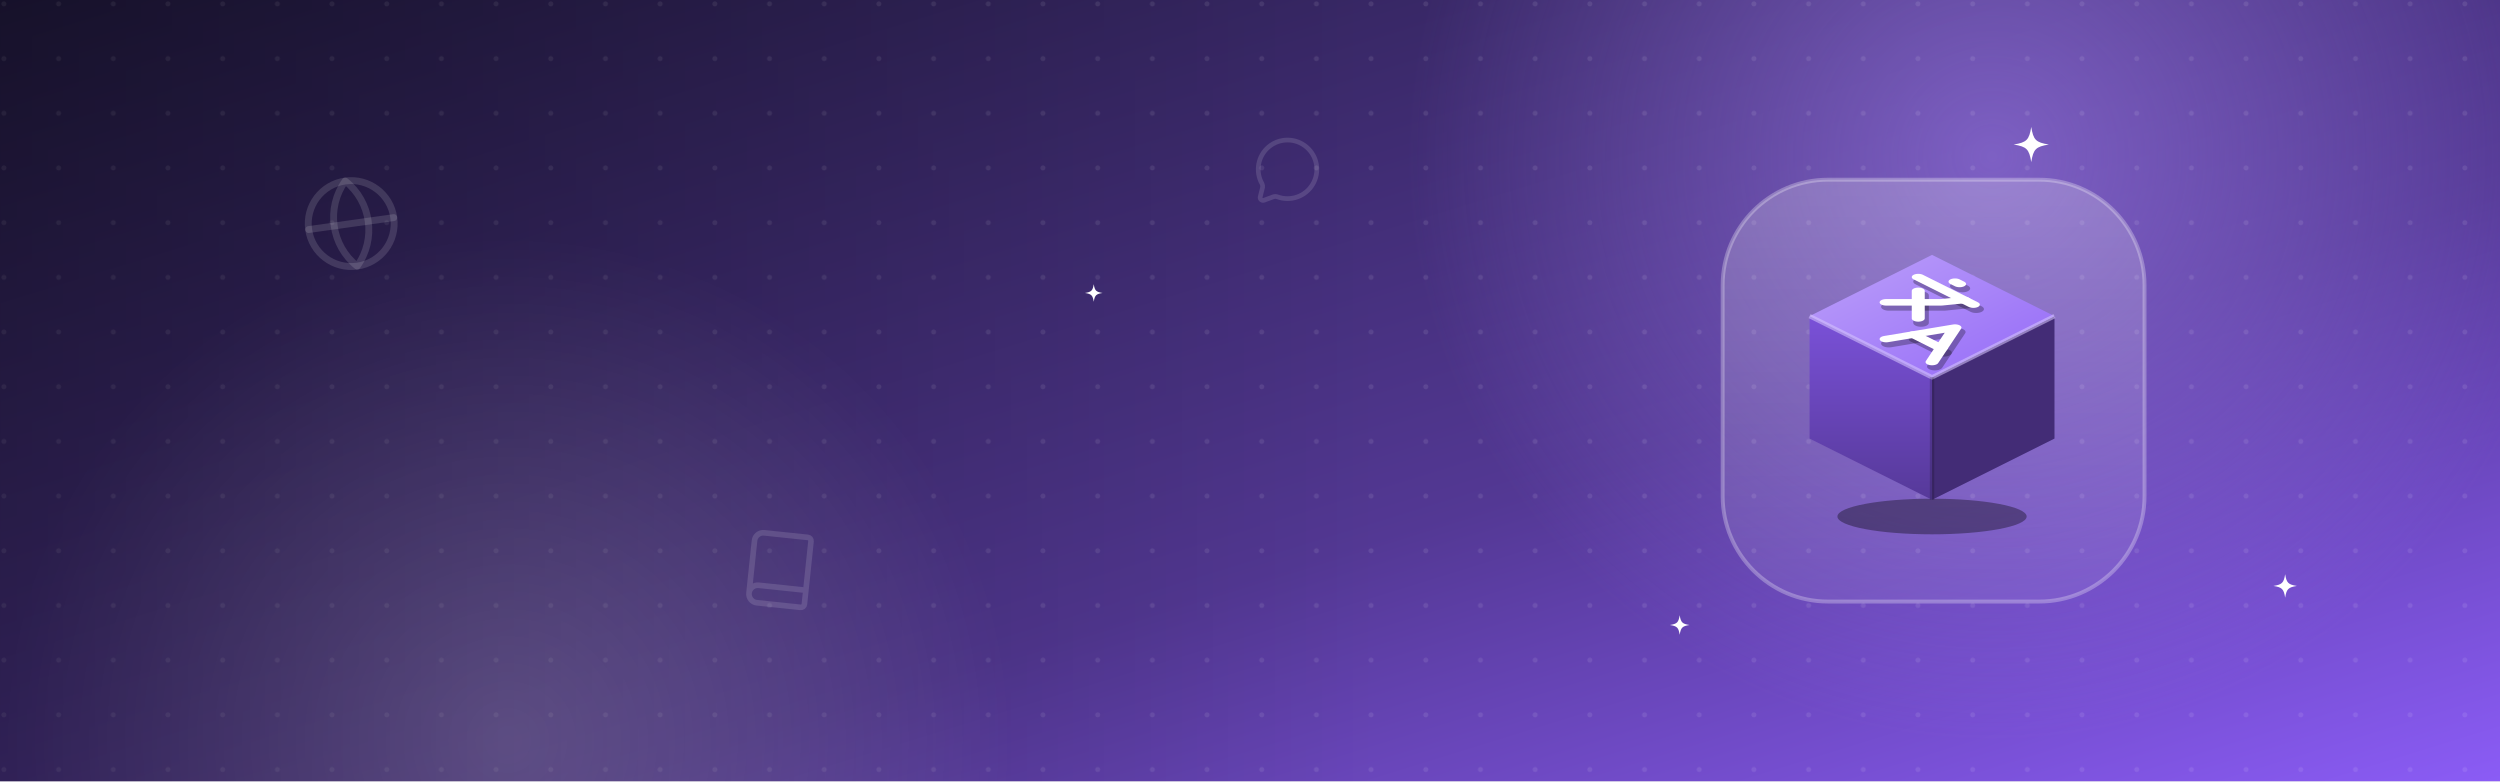
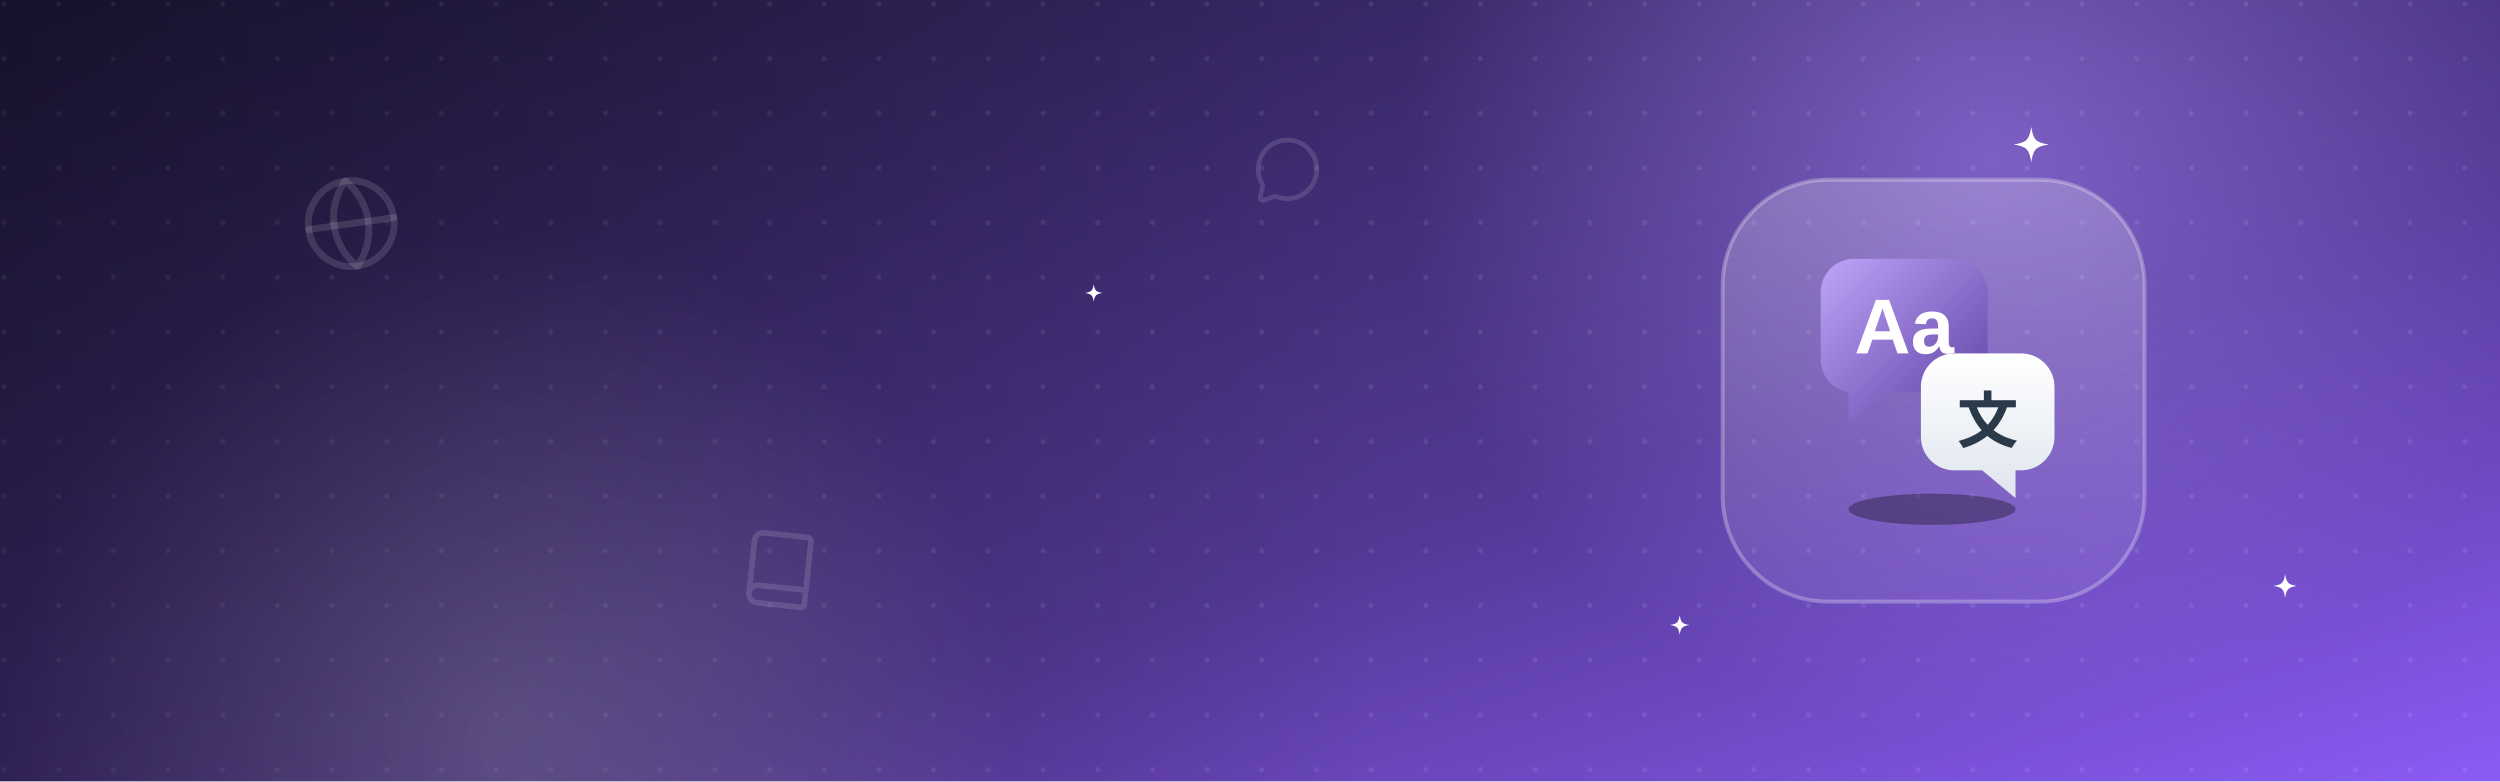
<svg xmlns="http://www.w3.org/2000/svg" viewBox="0 0 1280 400" role="img" aria-hidden="true">
  <defs>
    <linearGradient id="bg" x1="0" y1="0" x2="1" y2="1">
      <stop offset="0" stop-color="#221a40" />
      <stop offset=".62" stop-color="#533894" />
      <stop offset="1" stop-color="#8b5cf6" />
    </linearGradient>
    <radialGradient id="o1">
      <stop offset="0" stop-color="#a885f8" stop-opacity=".55" />
      <stop offset="1" stop-color="#a885f8" stop-opacity="0" />
    </radialGradient>
    <radialGradient id="o2">
      <stop offset="0" stop-color="#ffffff" stop-opacity=".22" />
      <stop offset="1" stop-color="#ffffff" stop-opacity="0" />
    </radialGradient>
    <pattern id="dots" width="28" height="28" patternUnits="userSpaceOnUse">
      <circle cx="2" cy="2" r="1.3" fill="#ffffff" fill-opacity=".09" />
    </pattern>
    <linearGradient id="glass" x1="0" y1="0" x2="0" y2="1">
      <stop offset="0" stop-color="#ffffff" stop-opacity=".22" />
      <stop offset="1" stop-color="#ffffff" stop-opacity=".06" />
    </linearGradient>
    <linearGradient id="fade" x1="0" y1="0" x2="1" y2="0">
      <stop offset="0" stop-color="#000" stop-opacity=".35" />
      <stop offset=".55" stop-color="#000" stop-opacity="0" />
    </linearGradient>
-     <linearGradient id="bbt" x1="0" y1="0" x2="1" y2="1">
-       <stop offset="0" stop-color="#bca0fa" />
-       <stop offset="1" stop-color="#9469f7" />
+     <linearGradient id="bbm" x1="0" y1="0" x2="1" y2="1">
+       <stop offset="0" stop-color="#bfa5fa" />
+       <stop offset="1" stop-color="#5a3ca0" />
    </linearGradient>
-     <linearGradient id="bbl" x1="0" y1="0" x2="0" y2="1">
-       <stop offset="0" stop-color="#7a51d8" />
-       <stop offset="1" stop-color="#563999" />
+     <linearGradient id="bbv" x1="0" y1="0" x2="0" y2="1">
+       <stop offset="0" stop-color="#bfa5fa" />
+       <stop offset="1" stop-color="#8b5cf6" />
    </linearGradient>
-     <linearGradient id="bbsh" x1="0" y1="0" x2="1" y2="0">
+     <linearGradient id="bbw" x1="0" y1="0" x2="0" y2="1">
+       <stop offset="0" stop-color="#ffffff" />
+       <stop offset="1" stop-color="#dfe5ee" />
+     </linearGradient>
+     <linearGradient id="bbg" x1="0" y1="0" x2="0" y2="1">
+       <stop offset="0" stop-color="#ffe08a" />
+       <stop offset="1" stop-color="#f2a62b" />
+     </linearGradient>
+     <radialGradient id="bbh" cx=".3" cy=".25" r=".7">
+       <stop offset="0" stop-color="#fff" stop-opacity=".55" />
+       <stop offset="1" stop-color="#fff" stop-opacity="0" />
+     </radialGradient>
+     <linearGradient id="bbs" x1="0" y1="0" x2="1" y2="0">
      <stop offset="0" stop-color="#fff" stop-opacity="0" />
-       <stop offset=".5" stop-color="#fff" stop-opacity=".55" />
+       <stop offset=".5" stop-color="#fff" stop-opacity=".6" />
      <stop offset="1" stop-color="#fff" stop-opacity="0" />
    </linearGradient>
-     <clipPath id="bbc">
-       <path d="M32 10 L54 21 L32 32 L10 21 Z" />
-     </clipPath>
  </defs>
  <style>.b1,.b2,.f,.s,.k{transform-box:fill-box;transform-origin:50% 50%}
@keyframes b1{to{transform:translate(-90px,40px) scale(1.15)}}@keyframes b2{to{transform:translate(70px,-30px) scale(.9)}}
@keyframes f{0%,100%{transform:translateY(0)}50%{transform:translateY(-10px)}}
@keyframes s{0%,100%{opacity:.25;transform:scale(.5) rotate(0)}50%{opacity:.95;transform:scale(1) rotate(45deg)}}
@keyframes k{0%,100%{transform:translateY(0)}50%{transform:translateY(-6px)}}
.b1{animation:b1 16s ease-in-out infinite alternate}.b2{animation:b2 19s ease-in-out infinite alternate}
.f{animation:f 9s ease-in-out infinite}.f1{animation-duration:11s;animation-delay:-3s}.f2{animation-duration:13s;animation-delay:-6s}
.s{animation:s 3.4s ease-in-out infinite}.k{animation:k 6s ease-in-out infinite}
- @media (prefers-reduced-motion:reduce){.b1,.b2,.f,.s,.k{animation:none!important}}.bbbob,.bbshadow{transform-box:fill-box;transform-origin:50% 50%}@keyframes bbb{0%,100%{transform:translateY(0)}50%{transform:translateY(-2.2px)}}@keyframes bbsd{0%,100%{transform:scaleX(1);opacity:.35}50%{transform:scaleX(.86);opacity:.22}}@keyframes bbs{0%,55%{transform:translateX(0)}100%{transform:translateX(78px)}}@keyframes bbg{0%,100%{opacity:.9}50%{opacity:1}}.bbbob{animation:bbb 4.2s ease-in-out infinite}.bbshadow{animation:bbsd 4.2s ease-in-out infinite}.bbshine{animation:bbs 5.5s ease-in-out infinite}.bbglow{animation:bbg 4.2s ease-in-out infinite}</style>
+ @media (prefers-reduced-motion:reduce){.b1,.b2,.f,.s,.k{animation:none!important}}.bbfl,.bbpu,.bbbl,.bbsp,.bbwg,.bbri,.bbsd,.bbpop{transform-box:fill-box;transform-origin:50% 50%}.bbgr{transform-box:fill-box;transform-origin:50% 100%}@keyframes bbfl{0%,100%{transform:translateY(0)}50%{transform:translateY(-2px)}}.bbfl{animation:bbfl 4.2s ease-in-out infinite}@keyframes bbsd{0%,100%{transform:scaleX(1);opacity:.32}50%{transform:scaleX(.85);opacity:.2}}.bbsd{animation:bbsd 4.2s ease-in-out infinite}@keyframes bbpu{0%,100%{opacity:.55}50%{opacity:1}}.bbpu{animation:bbpu 2.4s ease-in-out infinite}@keyframes bbbl{0%,44%,56%,100%{opacity:1}50%{opacity:.15}}.bbbl{animation:bbbl 3s steps(1,end) infinite}@keyframes bbsp{to{transform:rotate(360deg)}}.bbsp{animation:bbsp 14s linear infinite}@keyframes bbwg{0%,100%{transform:rotate(-6deg)}50%{transform:rotate(6deg)}}.bbwg{animation:bbwg 3.4s ease-in-out infinite}@keyframes bbri{0%{transform:translateY(2px);opacity:.7}100%{transform:translateY(-3.5px);opacity:1}}.bbri{animation:bbri 1.6s ease-in-out infinite alternate}@keyframes bbgr{0%,100%{transform:scaleY(.55)}50%{transform:scaleY(1)}}.bbgr{animation:bbgr 2.8s ease-in-out infinite}@keyframes bbpop{0%,100%{transform:scale(.9)}50%{transform:scale(1.08)}}.bbpop{animation:bbpop 2.6s ease-in-out infinite}@keyframes bbsh{0%,60%{transform:translateX(-30px)}100%{transform:translateX(70px)}}.bbsh{animation:bbsh 5s ease-in-out infinite}@keyframes bbdash{to{stroke-dashoffset:-40}}.bbdash{animation:bbdash 2.4s linear infinite}@keyframes bbsw{0%,100%{transform:rotate(-50deg)}50%{transform:rotate(35deg)}}</style>
  <rect width="1280" height="400" fill="url(#bg)" />
  <circle class="b1" cx="1020" cy="80" r="300" fill="url(#o1)" />
  <circle class="b2" cx="260" cy="380" r="260" fill="url(#o2)" />
  <rect width="1280" height="400" fill="url(#dots)" />
  <rect width="1280" height="400" fill="url(#fade)" />
  <g transform="translate(150 92) rotate(-8) scale(2.2)">
    <g class="f f0" fill="none" stroke="#ffffff" stroke-opacity=".13" stroke-width="1.6" stroke-linecap="round" stroke-linejoin="round">
      <circle cx="12" cy="12" r="10" />
      <path d="M12 2a14.5 14.5 0 0 0 0 20 14.5 14.5 0 0 0 0-20" />
      <path d="M2 12h20" />
    </g>
  </g>
  <g transform="translate(380 268) rotate(6) scale(1.8)">
    <g class="f f1" fill="none" stroke="#ffffff" stroke-opacity=".13" stroke-width="1.6" stroke-linecap="round" stroke-linejoin="round">
      <path d="M4 19.5v-15A2.5 2.5 0 0 1 6.5 2H19a1 1 0 0 1 1 1v18a1 1 0 0 1-1 1H6.5a1 1 0 0 1 0-5H20" />
    </g>
  </g>
  <g transform="translate(640 70) rotate(-4) scale(1.5)">
    <g class="f f2" fill="none" stroke="#ffffff" stroke-opacity=".13" stroke-width="1.6" stroke-linecap="round" stroke-linejoin="round">
      <path d="M2.992 16.342a2 2 0 0 1 .094 1.167l-1.065 3.29a1 1 0 0 0 1.236 1.168l3.413-.998a2 2 0 0 1 1.099.092 10 10 0 1 0-4.777-4.719" />
    </g>
  </g>
  <g class="k">
    <rect x="882" y="92" width="216" height="216" rx="54" fill="url(#glass)" stroke="#ffffff" stroke-opacity=".28" stroke-width="2" />
-     <g transform="translate(898 102) scale(2.85)">
-       <g class="bbbob">
-         <ellipse cx="32" cy="57" rx="17" ry="3.2" fill="#000" opacity=".35" class="bbshadow" />
-         <path d="M10 21 L32 32 V54 L10 43 Z" fill="url(#bbl)" />
-         <path d="M54 21 L32 32 V54 L54 43 Z" fill="#432c76" />
-         <path d="M32 10 L54 21 L32 32 L10 21 Z" fill="url(#bbt)" />
-         <path d="M10 21 L32 32 L54 21" fill="none" stroke="#d6c6fc" stroke-opacity=".55" stroke-width=".8" stroke-linejoin="round" />
-         <path d="M32 32 V54" stroke="#000" stroke-opacity=".18" stroke-width=".8" />
-         <g clip-path="url(#bbc)">
-           <rect class="bbshine" x="-14" y="6" width="14" height="30" fill="url(#bbsh)" transform="skewX(-25)" />
-         </g>
-         <g transform="translate(.5 .8)">
-           <g transform="matrix(0.825 0.4125 -0.825 0.4125 32 11.100)" fill="none" stroke="#000" stroke-opacity=".28" stroke-width="2.4" stroke-linecap="round" stroke-linejoin="round">
-             <path d="m5 8 6 6" />
-             <path d="m4 14 6-6 2-3" />
-             <path d="M2 5h12" />
-             <path d="M7 2h1" />
-             <path d="m22 22-5-10-5 10" />
-             <path d="M14 18h6" />
-           </g>
-         </g>
-         <g class="bbglow" transform="matrix(0.825 0.4125 -0.825 0.4125 32 11.100)" fill="none" stroke="#fff" stroke-width="2" stroke-linecap="round" stroke-linejoin="round">
-           <path d="m5 8 6 6" />
-           <path d="m4 14 6-6 2-3" />
-           <path d="M2 5h12" />
-           <path d="M7 2h1" />
-           <path d="m22 22-5-10-5 10" />
-           <path d="M14 18h6" />
+     <g transform="translate(898 104) scale(2.85)">
+       <ellipse class="bbsd" cx="32" cy="55" rx="15" ry="2.8" fill="#000" opacity=".32" />
+       <g class="bbfl">
+         <path d="M12 16a6 6 0 0 1 6-6h18a6 6 0 0 1 6 6v12a6 6 0 0 1-6 6H24l-7 6v-6a6 6 0 0 1-5-6z" fill="url(#bbm)" />
+         <text x="27" y="27" font-family="Segoe UI,Arial,sans-serif" font-weight="800" font-size="14" fill="#fff" text-anchor="middle">Aa</text>
+         <g class="bbwg">
+           <path d="M30 33a6 6 0 0 1 6-6h12a6 6 0 0 1 6 6v9a6 6 0 0 1-6 6h-1v5l-6-5h-5a6 6 0 0 1-6-6z" fill="url(#bbw)" />
+           <text x="42" y="43" font-family="Segoe UI,Arial,sans-serif" font-weight="800" font-size="11" fill="#2b3a4a" text-anchor="middle">文</text>
        </g>
      </g>
    </g>
  </g>
  <g transform="translate(1040 74) scale(0.9)">
    <path class="s" style="animation-delay:0s" d="M0 -10 C1.2 -2.6 2.6 -1.2 10 0 C2.6 1.2 1.2 2.6 0 10 C-1.2 2.6 -2.6 1.2 -10 0 C-2.6 -1.2 -1.2 -2.6 0 -10Z" fill="#ffffff" />
  </g>
  <g transform="translate(1170 300) scale(0.6)">
    <path class="s" style="animation-delay:1.1s" d="M0 -10 C1.2 -2.6 2.6 -1.2 10 0 C2.6 1.2 1.2 2.6 0 10 C-1.2 2.6 -2.6 1.2 -10 0 C-2.6 -1.2 -1.2 -2.6 0 -10Z" fill="#ffffff" />
  </g>
  <g transform="translate(860 320) scale(0.5)">
    <path class="s" style="animation-delay:2.2s" d="M0 -10 C1.2 -2.6 2.6 -1.2 10 0 C2.6 1.2 1.2 2.6 0 10 C-1.2 2.6 -2.6 1.2 -10 0 C-2.6 -1.2 -1.2 -2.6 0 -10Z" fill="#ffffff" />
  </g>
  <g transform="translate(560 150) scale(0.45)">
    <path class="s" style="animation-delay:0.6s" d="M0 -10 C1.2 -2.6 2.6 -1.2 10 0 C2.6 1.2 1.2 2.6 0 10 C-1.2 2.6 -2.6 1.2 -10 0 C-2.6 -1.2 -1.2 -2.6 0 -10Z" fill="#ffffff" />
  </g>
</svg>
